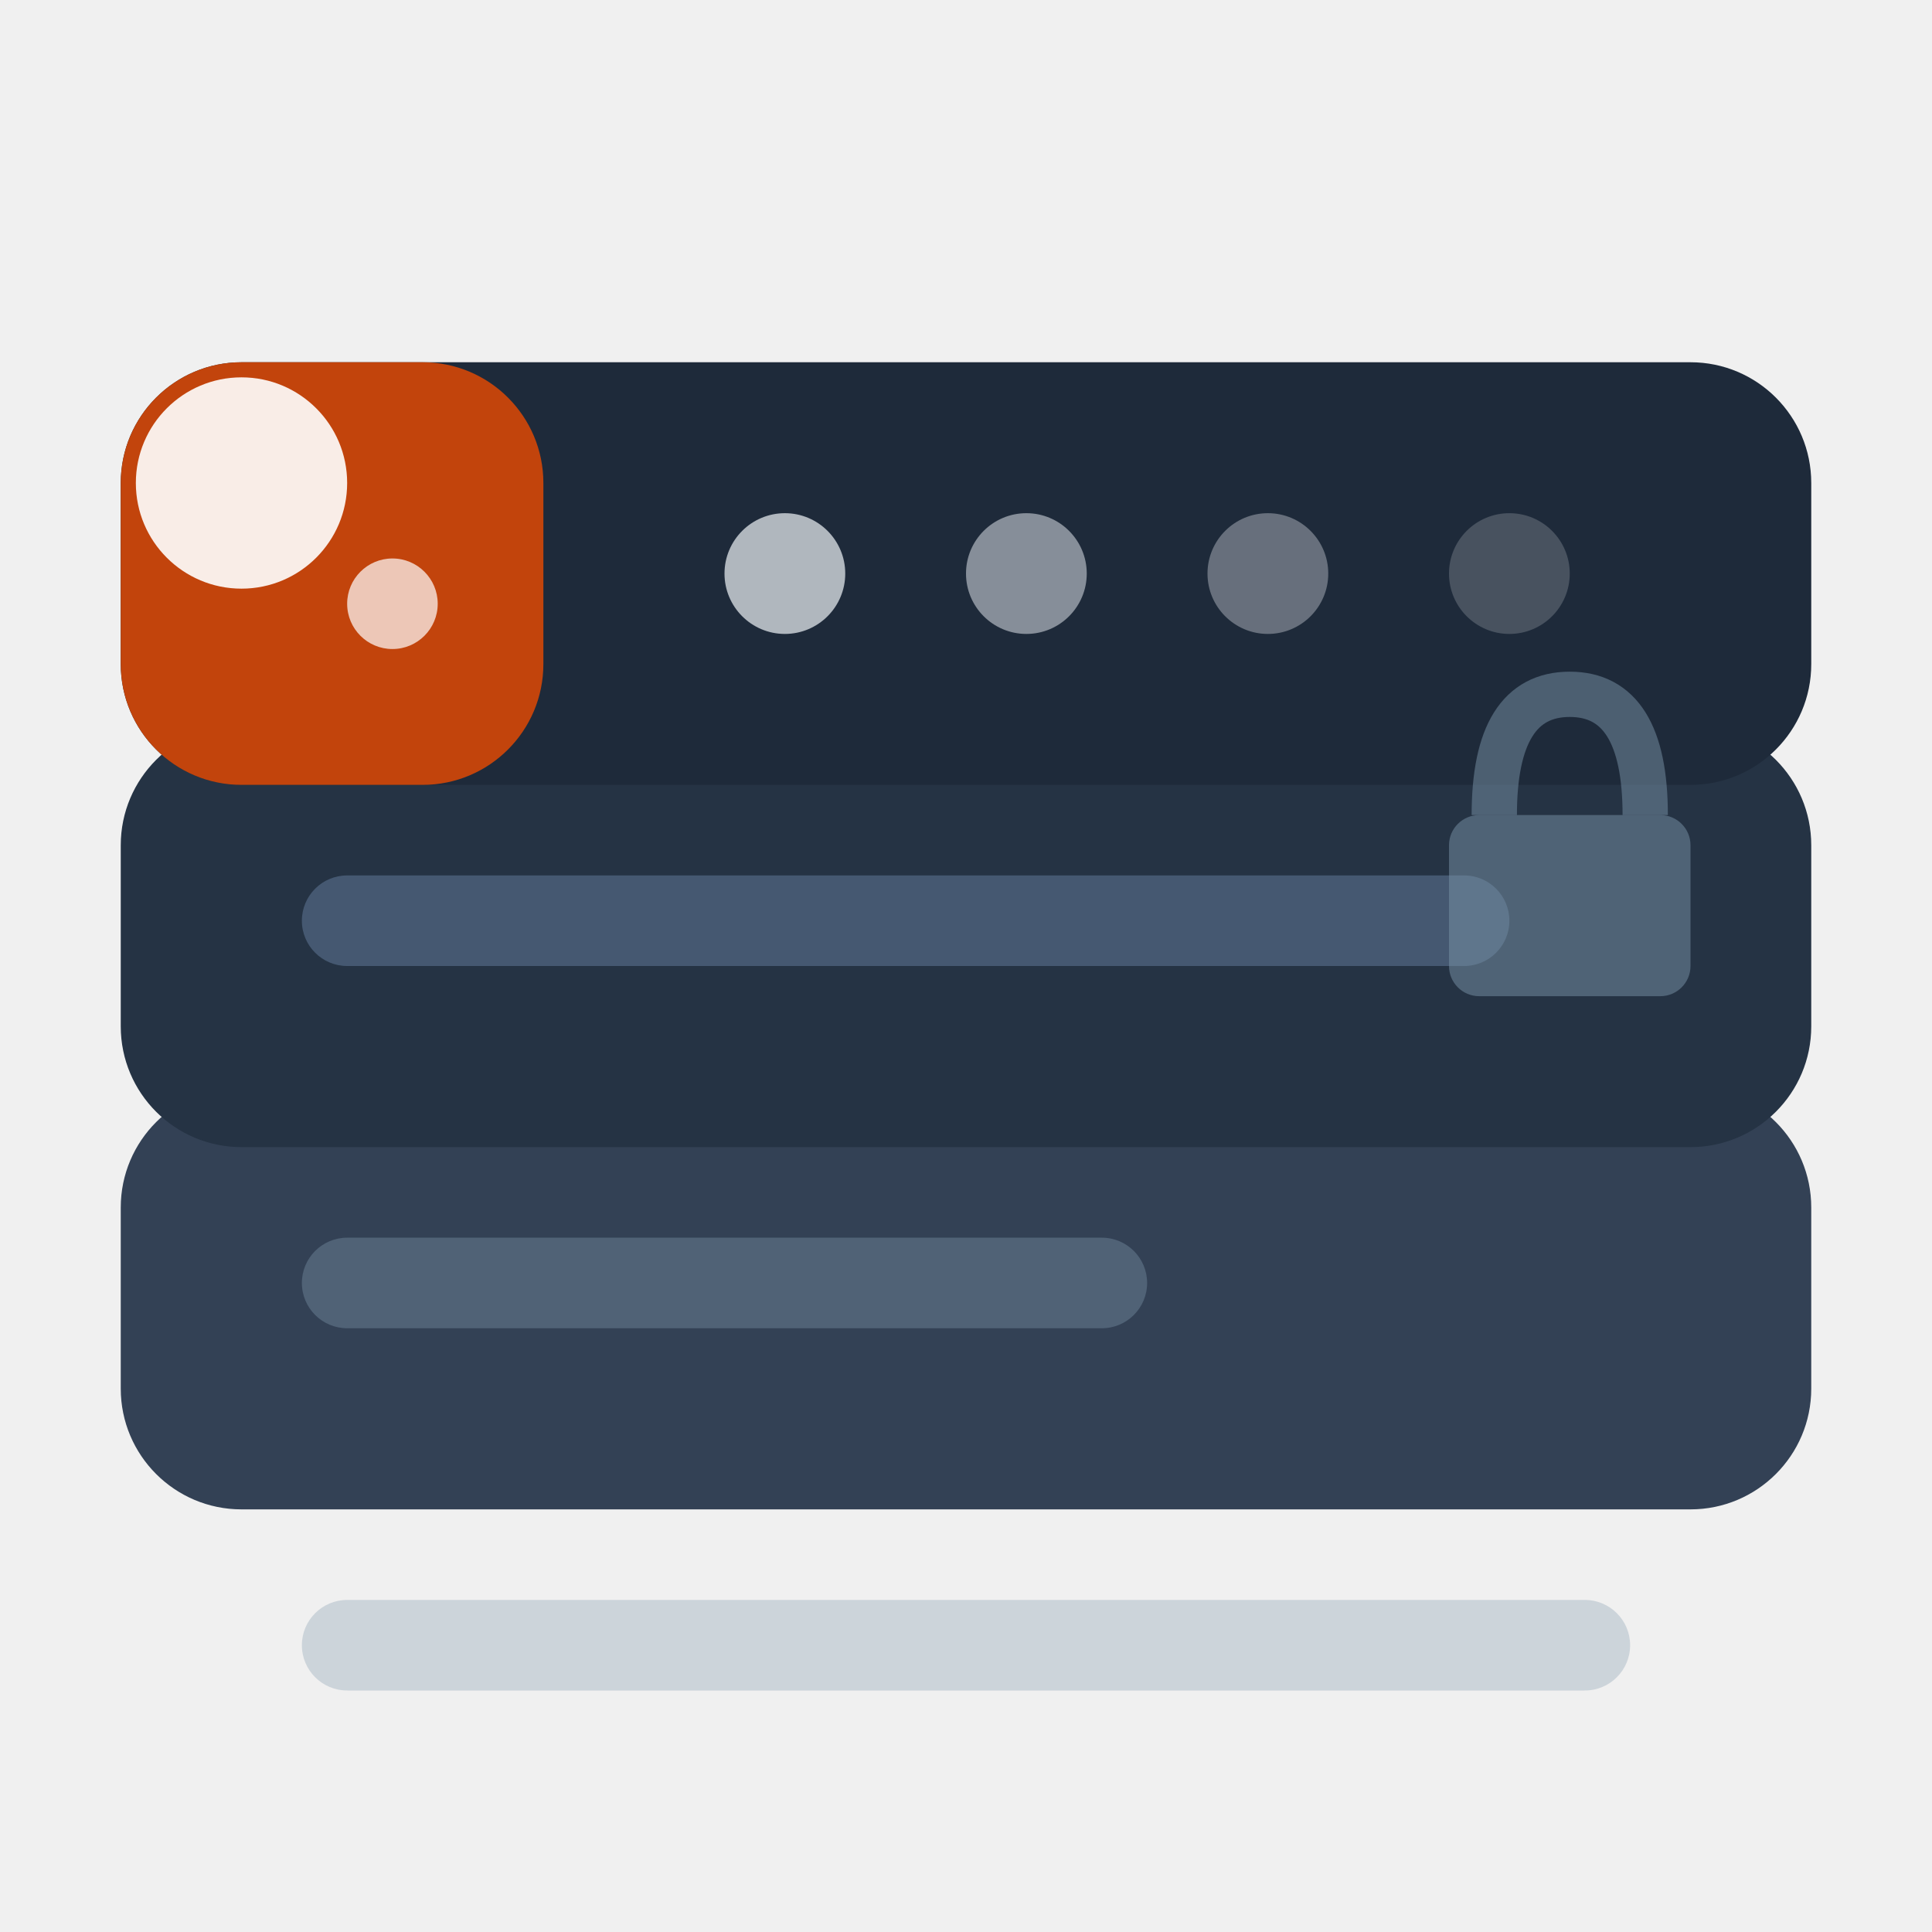
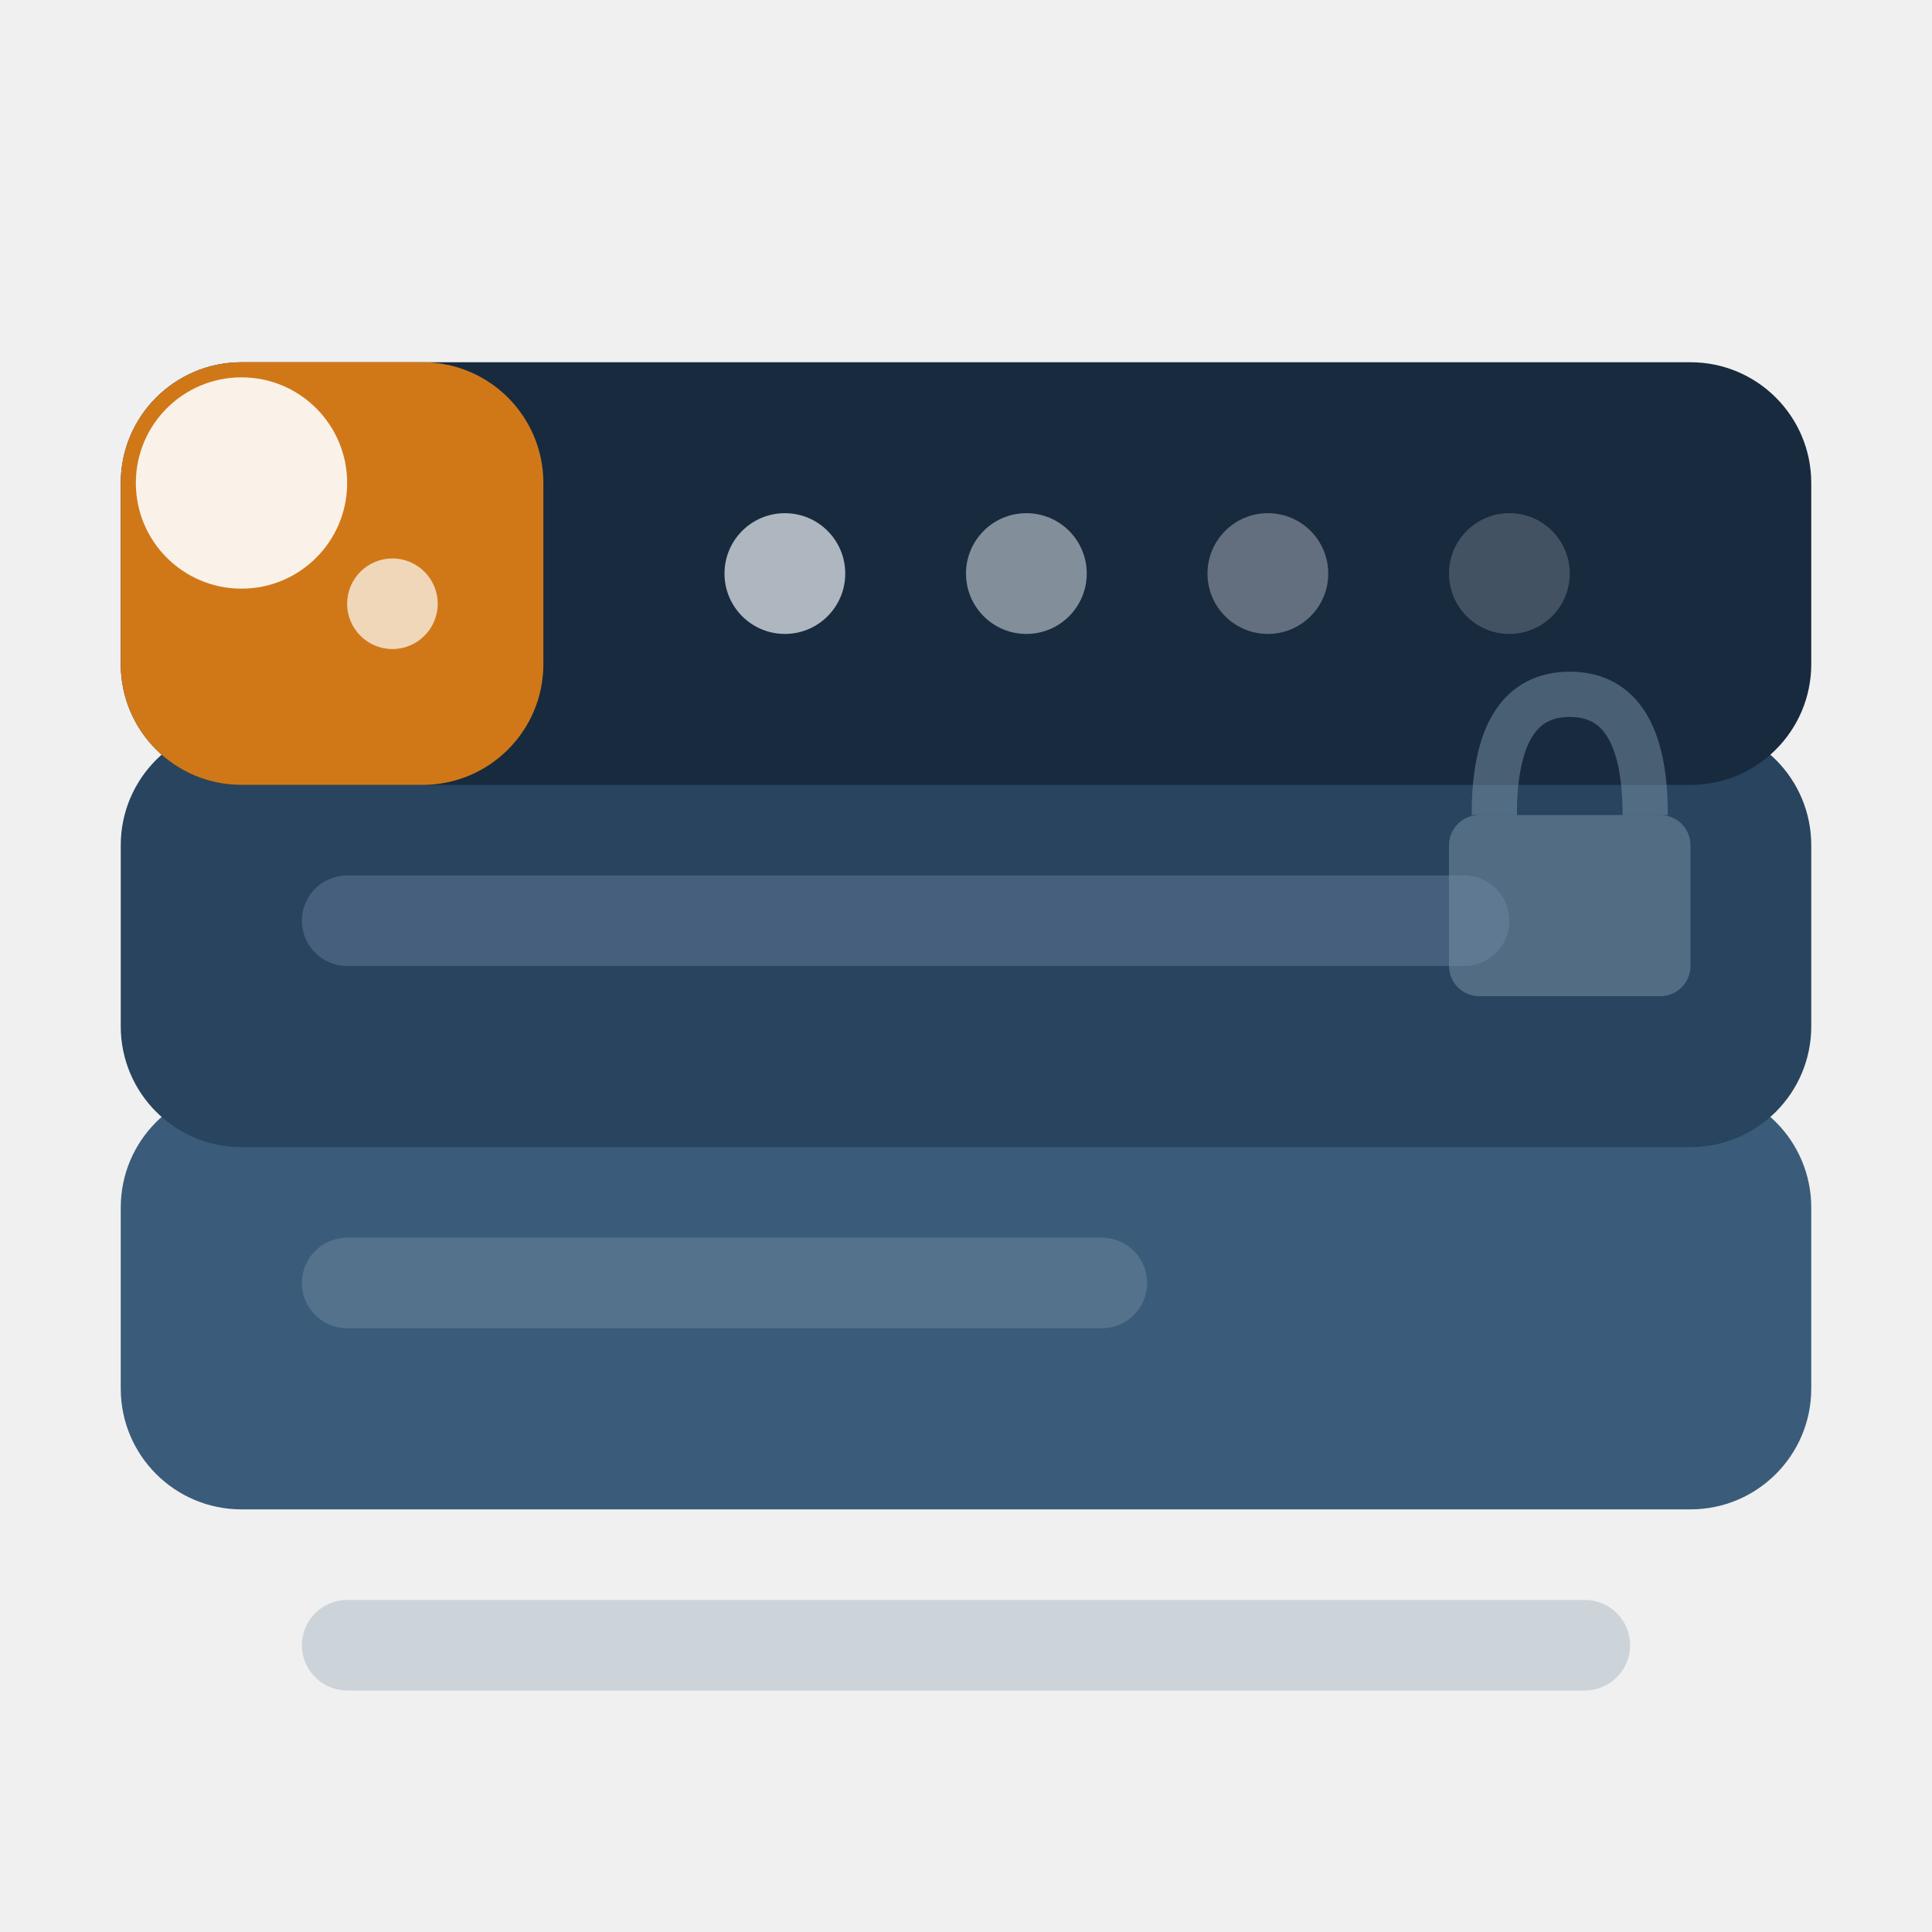
<svg xmlns="http://www.w3.org/2000/svg" viewBox="0 0 64 64">
-   <rect x="4" y="36" width="56" height="14" rx="4" fill="#334155" />
-   <rect x="4" y="24" width="56" height="14" rx="4" fill="#253344" />
-   <rect x="4" y="12" width="56" height="14" rx="4" fill="#1E2A3A" />
-   <rect x="4" y="12" width="14" height="14" rx="4" fill="#C2440C" />
+   <rect x="4" y="36" width="56" height="14" rx="4" fill="#3A5C7A" />
+   <rect x="4" y="24" width="56" height="14" rx="4" fill="#28445E" />
+   <rect x="4" y="12" width="56" height="14" rx="4" fill="#182A3E" />
+   <rect x="4" y="12" width="14" height="14" rx="4" fill="#D07818" />
  <circle cx="26" cy="19" r="2" fill="#EEF2F7" opacity="0.7" />
  <circle cx="34" cy="19" r="2" fill="#EEF2F7" opacity="0.5" />
  <circle cx="42" cy="19" r="2" fill="#EEF2F7" opacity="0.35" />
  <circle cx="50" cy="19" r="2" fill="#EEF2F7" opacity="0.2" />
  <rect x="10" y="29" width="40" height="3" rx="1.5" fill="#5A7290" opacity="0.6" />
  <rect x="10" y="41" width="28" height="3" rx="1.5" fill="#7A93A8" opacity="0.4" />
  <circle cx="8" cy="16" r="3.5" fill="white" opacity="0.9" />
  <circle cx="13" cy="20" r="1.5" fill="white" opacity="0.7" />
  <rect x="48" y="27" width="8" height="6" rx="1" fill="#7A93A8" opacity="0.5" />
  <path d="M49.5 27 Q49.5 23 52 23 Q54.5 23 54.5 27" fill="none" stroke="#7A93A8" stroke-width="1.5" opacity="0.5" />
  <rect x="10" y="53" width="44" height="3" rx="1.5" fill="#7A93A8" opacity="0.3" />
</svg>
